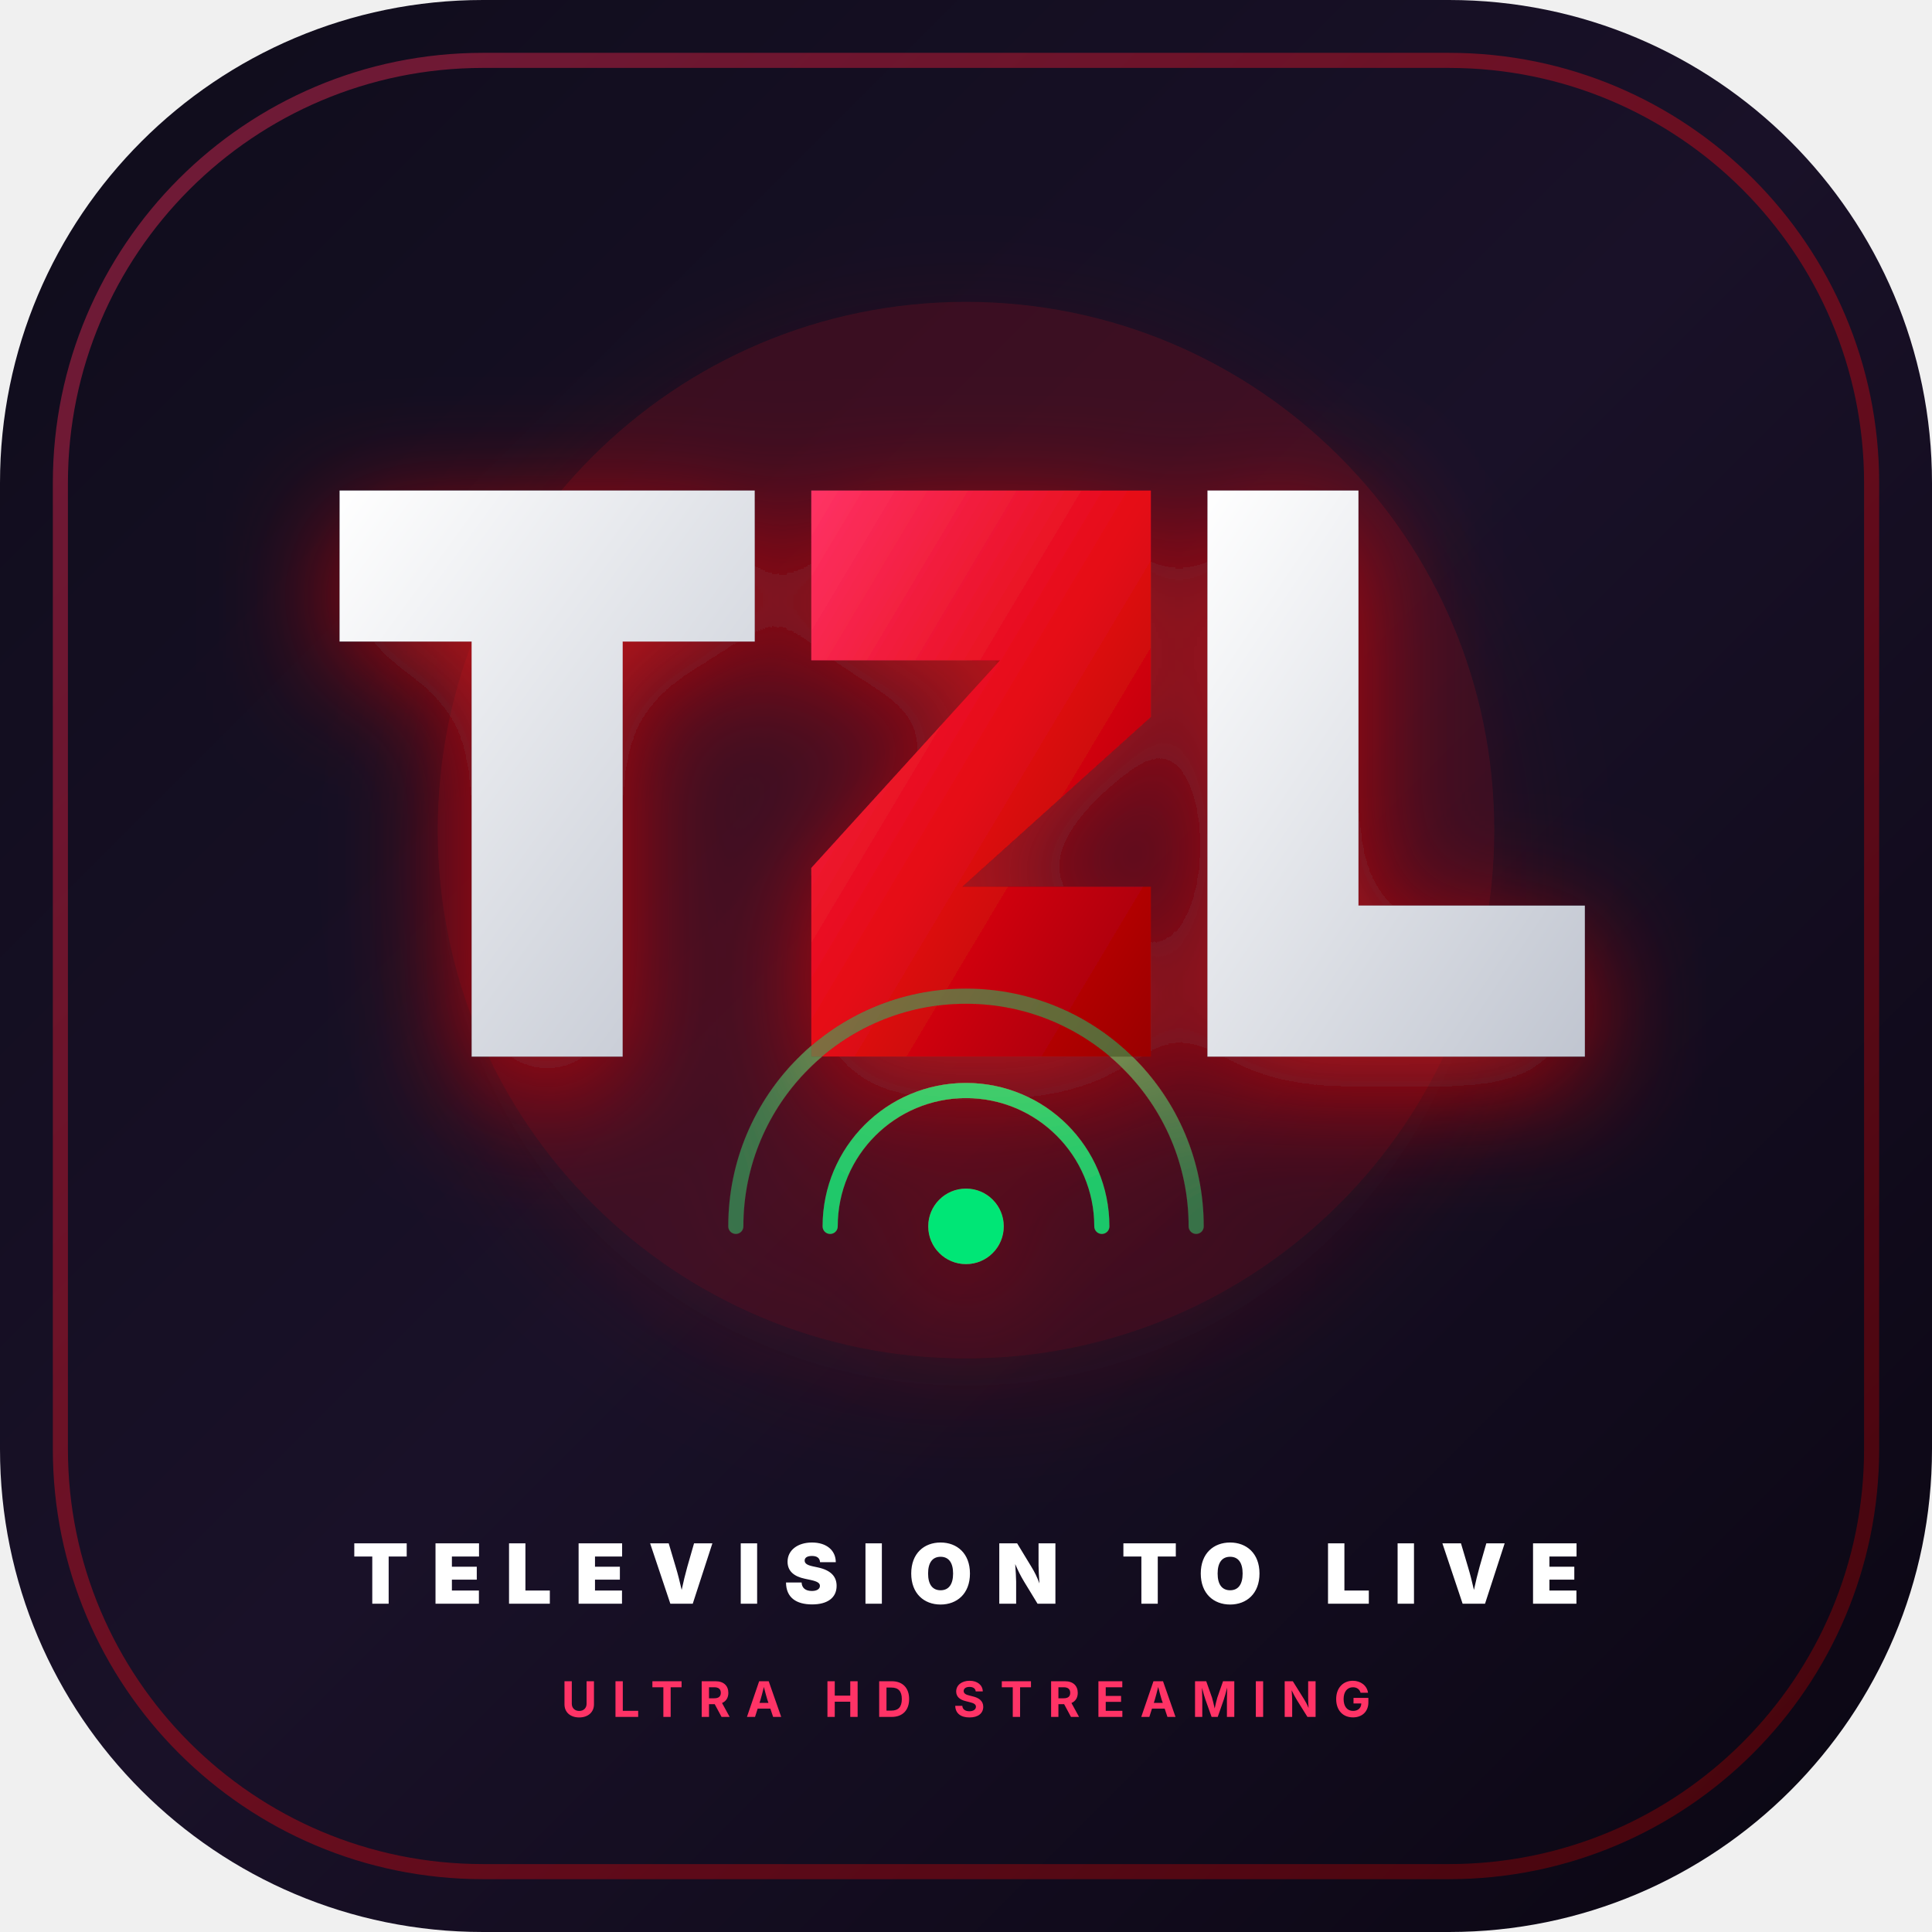
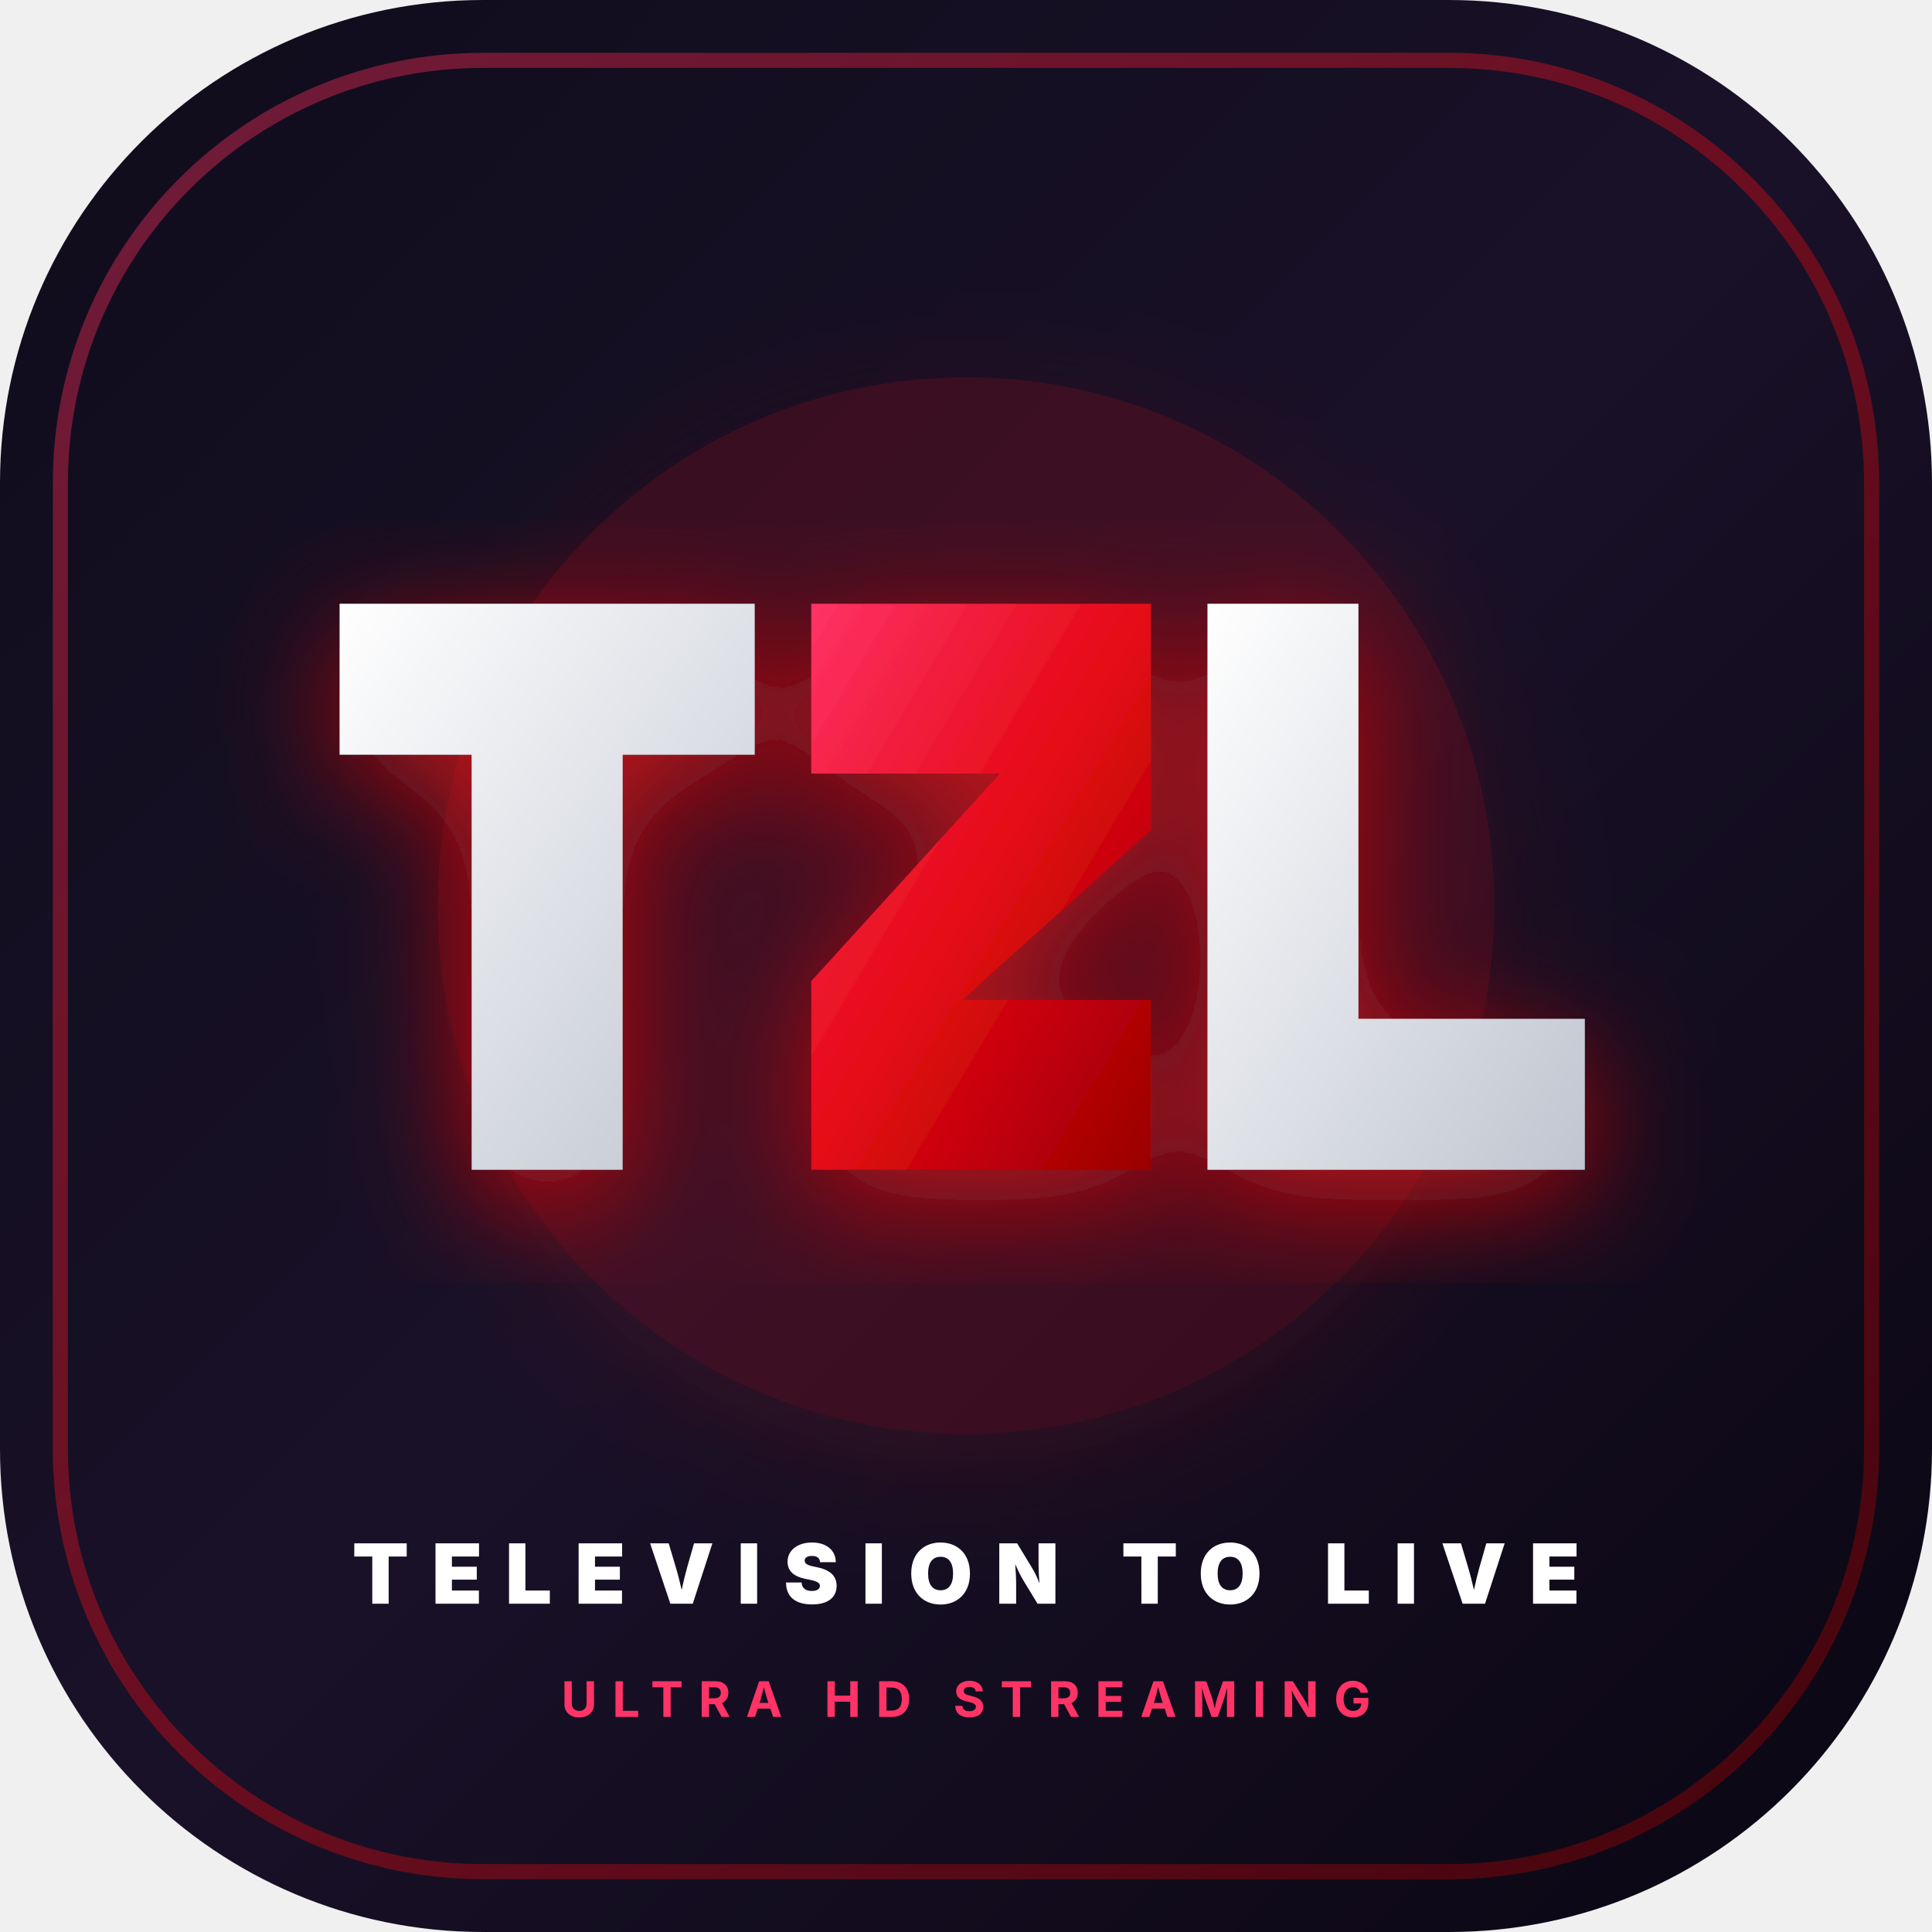
<svg xmlns="http://www.w3.org/2000/svg" viewBox="0 0 512 512" width="512" height="512">
  <defs>
    <linearGradient id="t2lBg" x1="0%" y1="0%" x2="100%" y2="100%">
      <stop offset="0%" stop-color="#0F0C1B" />
      <stop offset="50%" stop-color="#191128" />
      <stop offset="100%" stop-color="#0A0612" />
    </linearGradient>
    <linearGradient id="t2lRuby" x1="0%" y1="0%" x2="100%" y2="100%">
      <stop offset="0%" stop-color="#FF3366" />
      <stop offset="50%" stop-color="#E50914" />
      <stop offset="100%" stop-color="#990000" />
    </linearGradient>
    <linearGradient id="t2lSilver" x1="0%" y1="0%" x2="100%" y2="100%">
      <stop offset="0%" stop-color="#FFFFFF" />
      <stop offset="100%" stop-color="#C0C5D0" />
    </linearGradient>
    <filter id="neonGlow" x="-20%" y="-20%" width="140%" height="140%">
      <feDropShadow dx="0" dy="8" stdDeviation="16" flood-color="#E50914" flood-opacity="0.75" />
    </filter>
  </defs>
  <rect width="512" height="512" rx="128" fill="url(#t2lBg)" />
  <rect x="16" y="16" width="480" height="480" rx="112" fill="none" stroke="url(#t2lRuby)" stroke-width="4" stroke-opacity="0.4" />
-   <circle cx="256" cy="220" r="140" fill="#E50914" opacity="0.18" filter="url(#neonGlow)" />
-   <g filter="url(#neonGlow)" transform="translate(0, -10)">
+   <circle cx="256" cy="240" r="140" fill="#E50914" opacity="0.18" filter="url(#neonGlow)" />
+   <g filter="url(#neonGlow)" transform="translate(0, 20)">
    <path d="M 90 140 L 200 140 L 200 180 L 165 180 L 165 290 L 125 290 L 125 180 L 90 180 Z" fill="url(#t2lSilver)" />
    <path d="M 215 140 L 305 140 L 305 200 L 255 245 L 305 245 L 305 290 L 215 290 L 215 240 L 265 185 L 215 185 Z" fill="url(#t2lRuby)" />
    <path d="M 320 140 L 360 140 L 360 250 L 420 250 L 420 290 L 320 290 Z" fill="url(#t2lSilver)" />
-     <circle cx="256" cy="335" r="10" fill="#00E676" />
-     <path d="M 220 335 A 36 36 0 0 1 292 335" fill="none" stroke="#00E676" stroke-width="4" stroke-linecap="round" opacity="0.85" />
-     <path d="M 195 335 A 61 61 0 0 1 317 335" fill="none" stroke="#00E676" stroke-width="4" stroke-linecap="round" opacity="0.45" />
  </g>
  <text x="256" y="425" font-family="-apple-system, system-ui, sans-serif" font-size="22" font-weight="900" fill="#FFFFFF" text-anchor="middle" letter-spacing="6">TELEVISION TO LIVE</text>
  <text x="256" y="455" font-family="-apple-system, system-ui, sans-serif" font-size="13" font-weight="700" fill="#FF3366" text-anchor="middle" letter-spacing="4">ULTRA HD STREAMING</text>
</svg>
